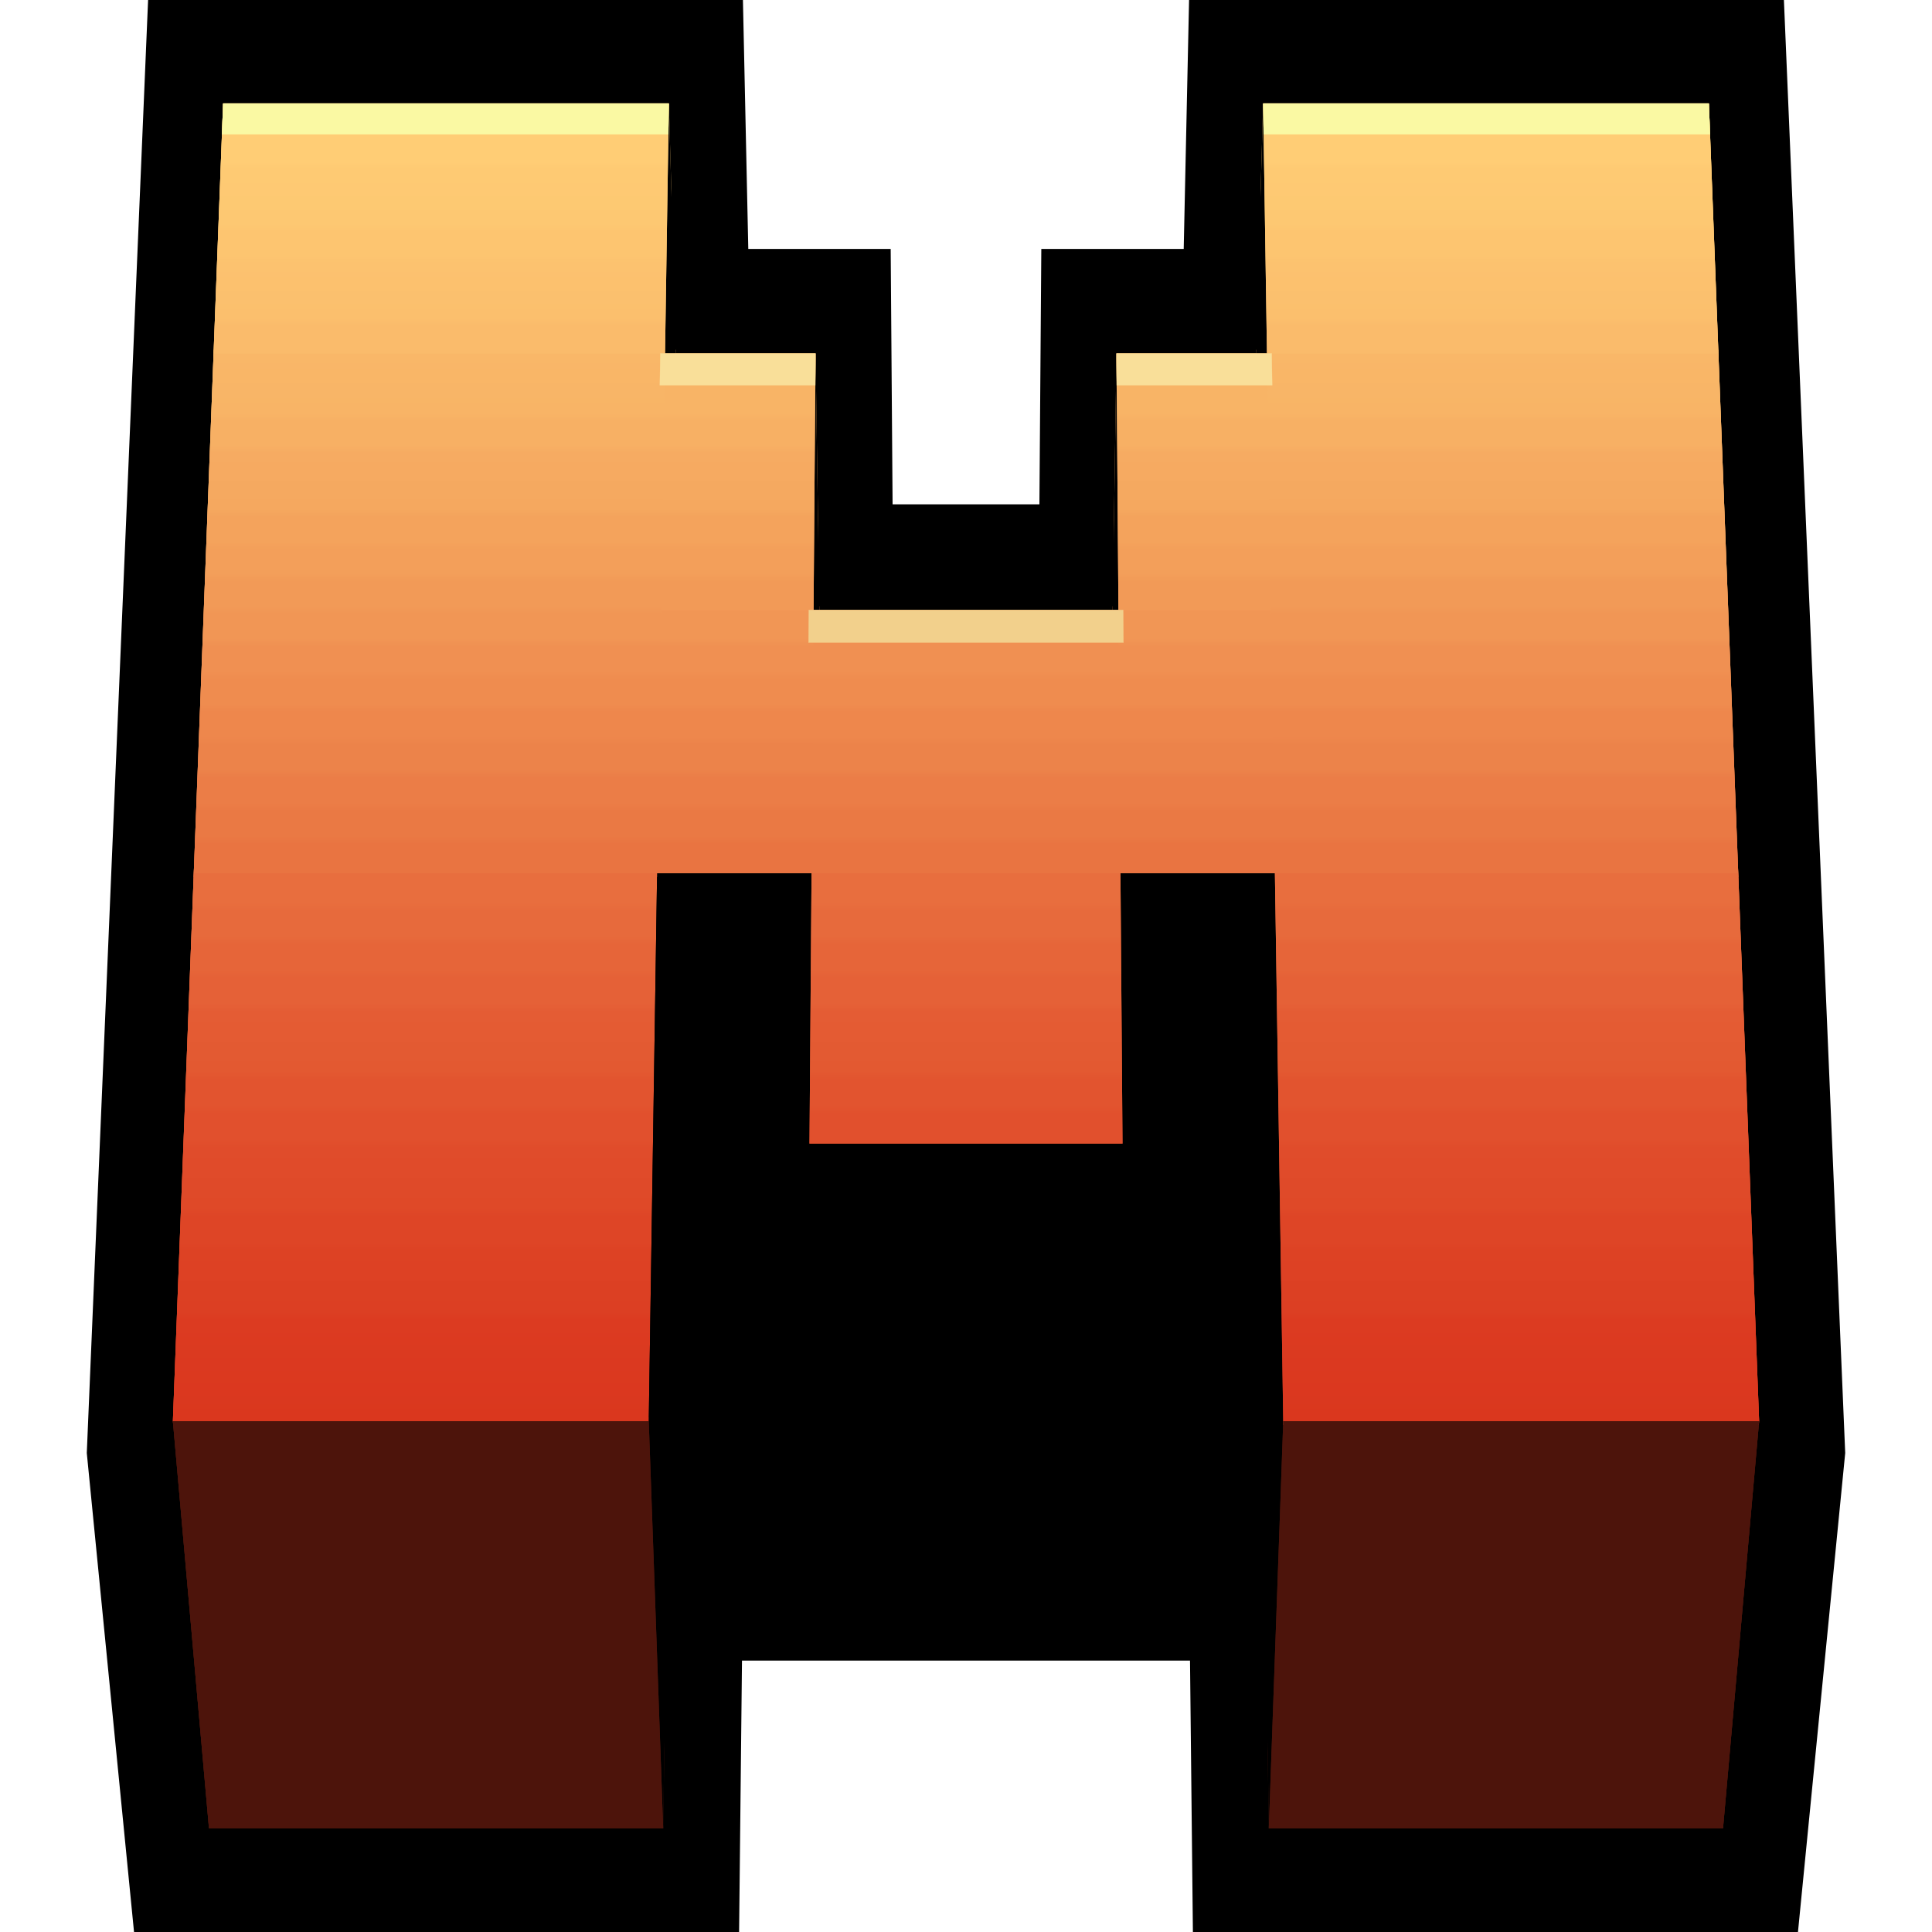
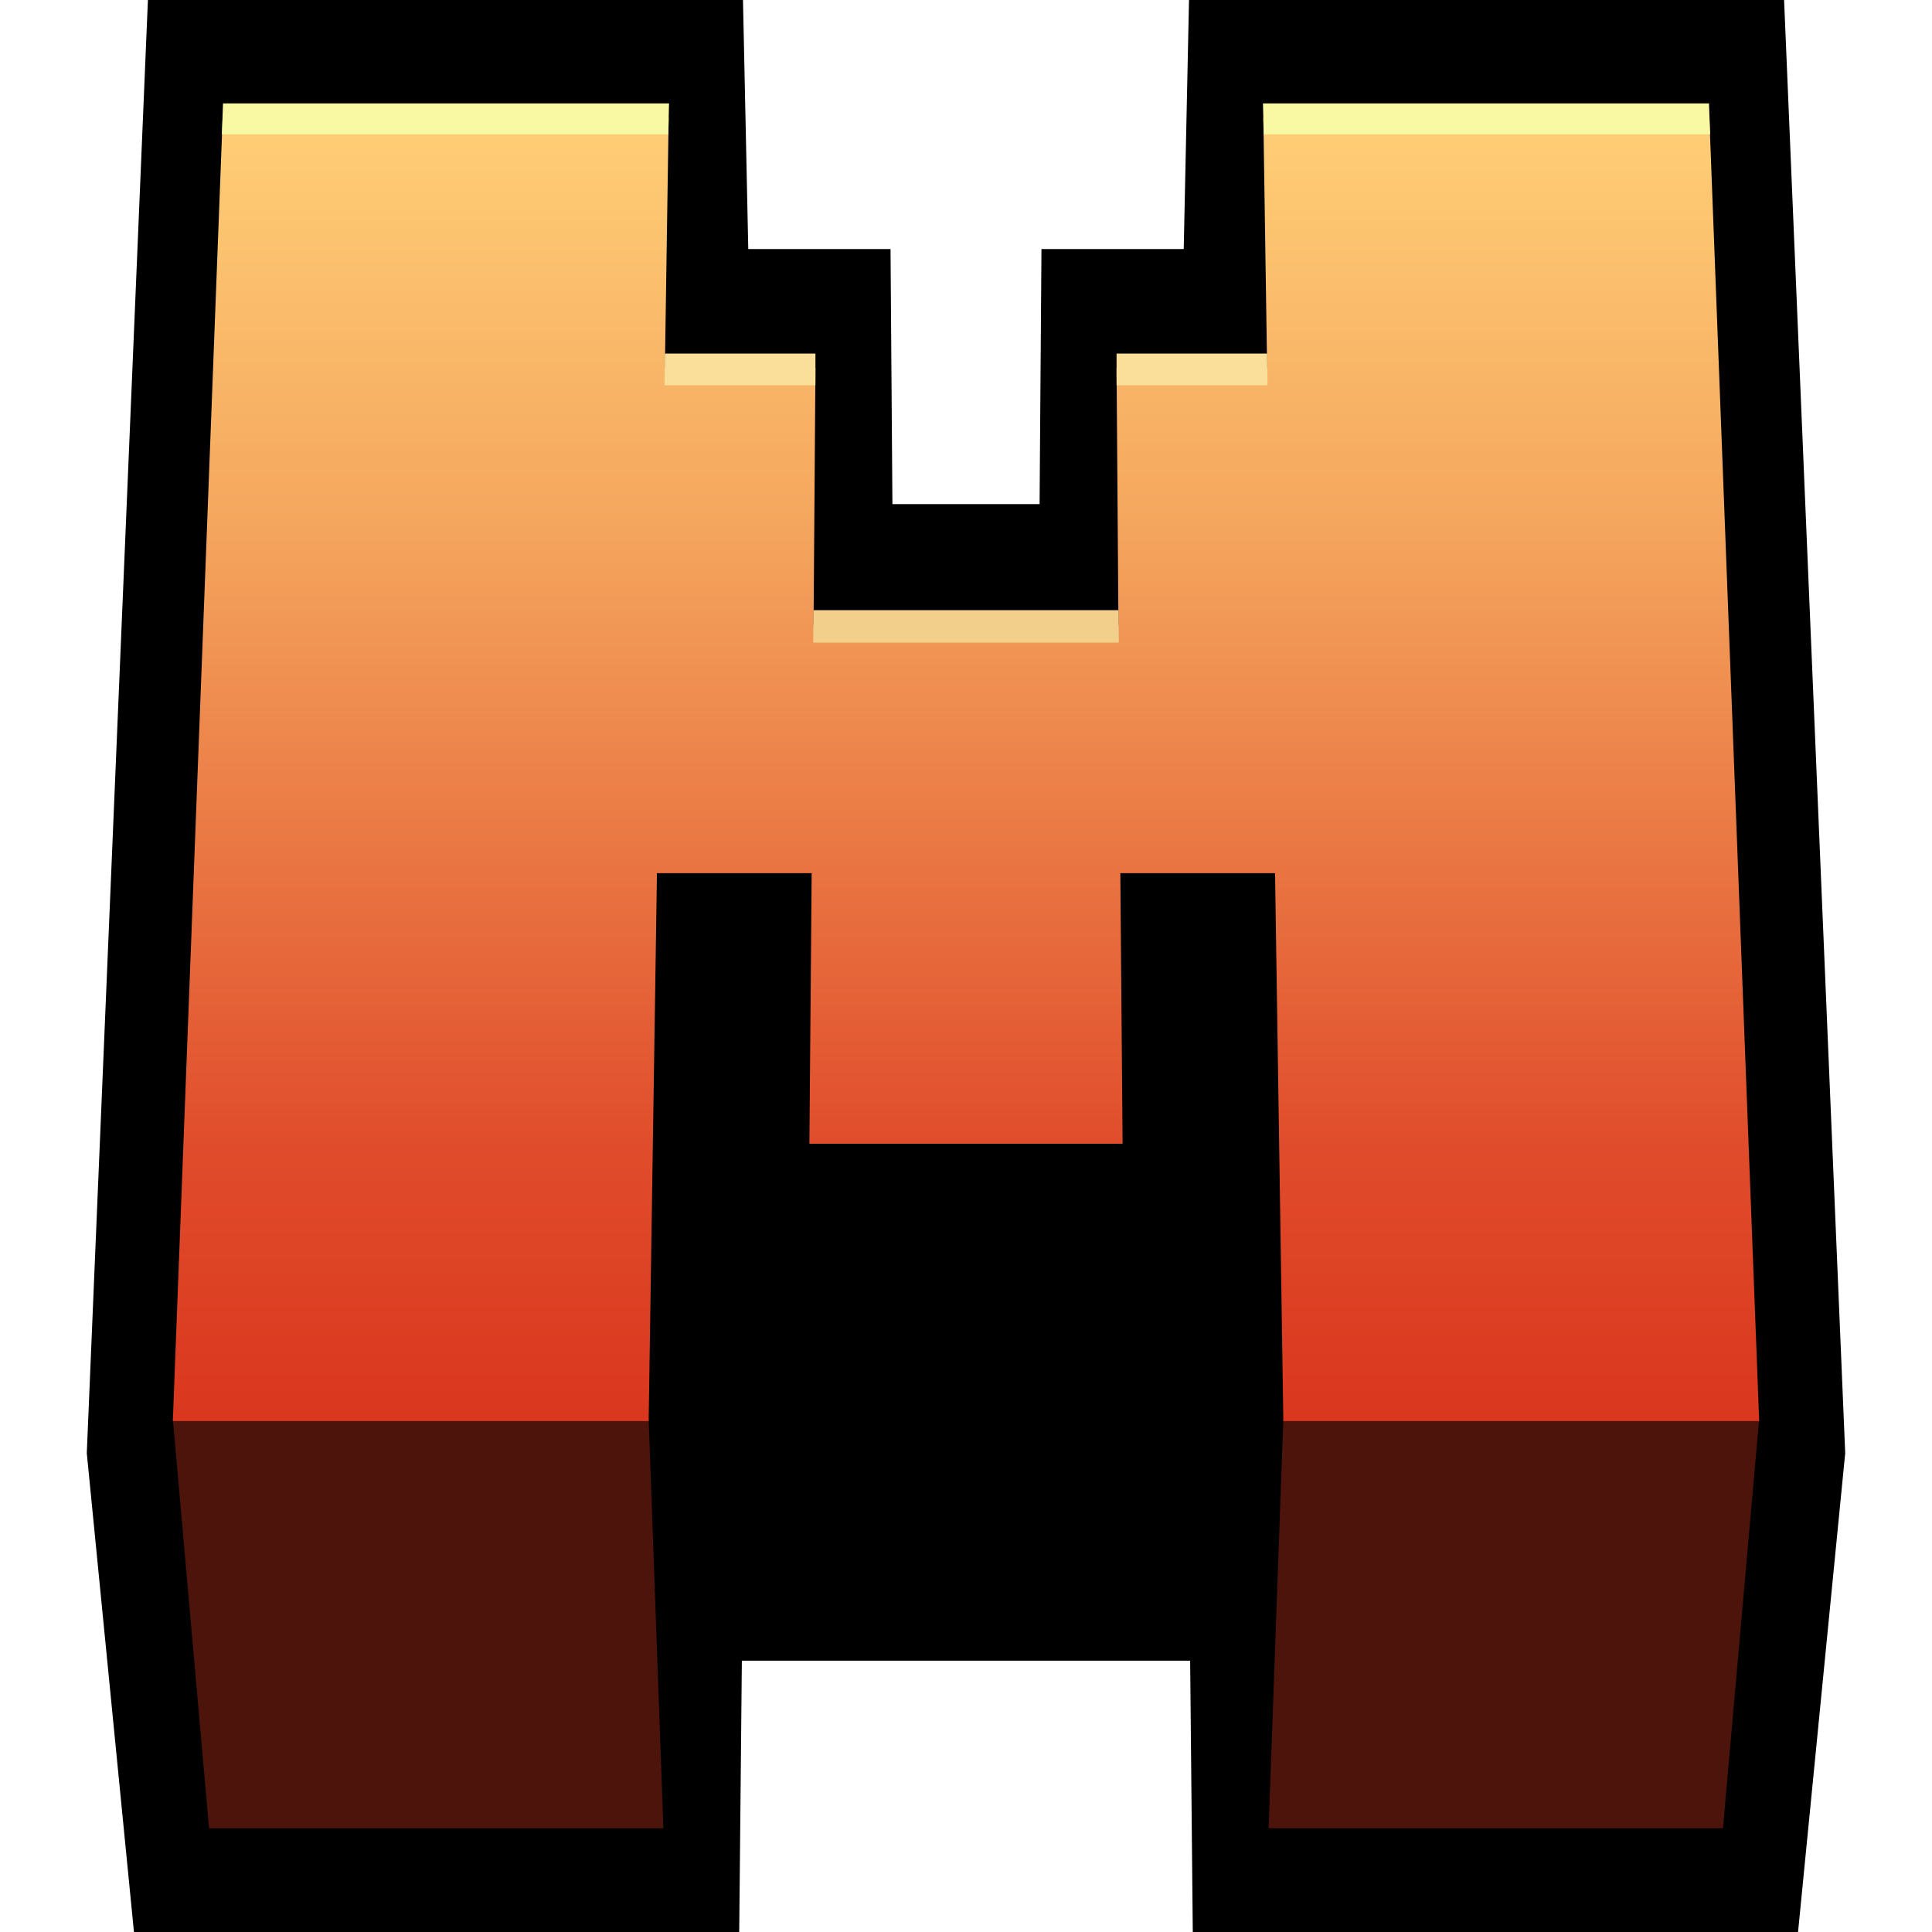
- <svg xmlns="http://www.w3.org/2000/svg" width="512" height="512" viewBox="-368 0 8192 8192">
-   <g transform="translate(0 0) scale(1)">
-     <defs>
-       <linearGradient id="g0" gradientUnits="userSpaceOnUse" x1="1435.93" y1="3702.88" x2="1435.93" y2="6026.1">
-         <stop offset="0" stop-color="#e86e3e" />
-         <stop offset="0.053" stop-color="#e86e3e" />
-         <stop offset="0.069" stop-color="#e76a3c" />
-         <stop offset="0.115" stop-color="#e76a3c" />
-         <stop offset="0.13" stop-color="#e66539" />
-         <stop offset="0.176" stop-color="#e66539" />
-         <stop offset="0.191" stop-color="#e56137" />
-         <stop offset="0.237" stop-color="#e56137" />
-         <stop offset="0.253" stop-color="#e45c34" />
-         <stop offset="0.361" stop-color="#e35931" />
-         <stop offset="0.377" stop-color="#e2542f" />
-         <stop offset="0.423" stop-color="#e2542f" />
-         <stop offset="0.439" stop-color="#e1502d" />
-         <stop offset="0.485" stop-color="#e1502d" />
-         <stop offset="0.501" stop-color="#e04c2b" />
-         <stop offset="0.611" stop-color="#df4928" />
-         <stop offset="0.627" stop-color="#de4526" />
-         <stop offset="0.674" stop-color="#de4526" />
-         <stop offset="0.69" stop-color="#dd4224" />
-         <stop offset="0.8" stop-color="#dc3f23" />
-         <stop offset="0.816" stop-color="#dc3b21" />
-         <stop offset="1" stop-color="#da371e" />
-       </linearGradient>
-       <linearGradient id="g1" gradientUnits="userSpaceOnUse" x1="1494.73" y1="1498.88" x2="1494.73" y2="3702.88">
-         <stop offset="0" stop-color="#f9b768" />
-         <stop offset="0.115" stop-color="#f8b466" />
-         <stop offset="0.13" stop-color="#f7b064" />
-         <stop offset="0.176" stop-color="#f7b064" />
-         <stop offset="0.191" stop-color="#f6ab62" />
-         <stop offset="0.299" stop-color="#f5a85f" />
-         <stop offset="0.315" stop-color="#f4a35c" />
-         <stop offset="0.361" stop-color="#f4a35c" />
-         <stop offset="0.377" stop-color="#f39f5a" />
-         <stop offset="0.423" stop-color="#f39f5a" />
-         <stop offset="0.439" stop-color="#f29a57" />
-         <stop offset="0.486" stop-color="#f29a57" />
-         <stop offset="0.501" stop-color="#f19655" />
-         <stop offset="0.548" stop-color="#f19655" />
-         <stop offset="0.564" stop-color="#f09052" />
-         <stop offset="0.611" stop-color="#f09052" />
-         <stop offset="0.627" stop-color="#ef8c4f" />
-         <stop offset="0.674" stop-color="#ef8c4f" />
-         <stop offset="0.69" stop-color="#ee874c" />
-         <stop offset="0.737" stop-color="#ee874c" />
-         <stop offset="0.753" stop-color="#ec834a" />
-         <stop offset="0.801" stop-color="#ec834a" />
-         <stop offset="0.816" stop-color="#eb7d47" />
-         <stop offset="0.864" stop-color="#eb7d47" />
-         <stop offset="0.88" stop-color="#ea7944" />
-         <stop offset="0.928" stop-color="#ea7944" />
-         <stop offset="0.944" stop-color="#e97441" />
-         <stop offset="1" stop-color="#e97441" />
-       </linearGradient>
-       <linearGradient id="g2" gradientUnits="userSpaceOnUse" x1="1519.52" y1="569.8" x2="1519.52" y2="1498.88">
-         <stop offset="0" stop-color="#ffcd75" />
-         <stop offset="0.124" stop-color="#ffcd75" />
-         <stop offset="0.159" stop-color="#feca73" />
-         <stop offset="0.408" stop-color="#fdc872" />
-         <stop offset="0.444" stop-color="#fdc570" />
-         <stop offset="0.551" stop-color="#fdc570" />
-         <stop offset="0.587" stop-color="#fcc26f" />
-         <stop offset="0.838" stop-color="#fbbf6d" />
-         <stop offset="0.874" stop-color="#fabb6b" />
-         <stop offset="1" stop-color="#fabb6b" />
-       </linearGradient>
-       <linearGradient id="g3" gradientUnits="userSpaceOnUse" x1="6020.07" y1="3702.88" x2="6020.07" y2="6026.1">
-         <stop offset="0" stop-color="#e86e3e" />
-         <stop offset="0.053" stop-color="#e86e3e" />
-         <stop offset="0.069" stop-color="#e76a3c" />
-         <stop offset="0.115" stop-color="#e76a3c" />
-         <stop offset="0.13" stop-color="#e66539" />
-         <stop offset="0.176" stop-color="#e66539" />
-         <stop offset="0.191" stop-color="#e56137" />
-         <stop offset="0.237" stop-color="#e56137" />
-         <stop offset="0.253" stop-color="#e45c34" />
-         <stop offset="0.361" stop-color="#e35931" />
-         <stop offset="0.377" stop-color="#e2542f" />
-         <stop offset="0.423" stop-color="#e2542f" />
-         <stop offset="0.439" stop-color="#e1502d" />
-         <stop offset="0.485" stop-color="#e1502d" />
-         <stop offset="0.501" stop-color="#e04c2b" />
-         <stop offset="0.611" stop-color="#df4928" />
-         <stop offset="0.627" stop-color="#de4526" />
-         <stop offset="0.674" stop-color="#de4526" />
-         <stop offset="0.69" stop-color="#dd4224" />
-         <stop offset="0.8" stop-color="#dc3f23" />
-         <stop offset="0.816" stop-color="#dc3b21" />
-         <stop offset="1" stop-color="#da371e" />
-       </linearGradient>
-       <linearGradient id="g4" gradientUnits="userSpaceOnUse" x1="5961.27" y1="1498.88" x2="5961.27" y2="3702.88">
-         <stop offset="0" stop-color="#f9b768" />
-         <stop offset="0.115" stop-color="#f8b466" />
-         <stop offset="0.13" stop-color="#f7b064" />
-         <stop offset="0.176" stop-color="#f7b064" />
-         <stop offset="0.191" stop-color="#f6ab62" />
-         <stop offset="0.299" stop-color="#f5a85f" />
-         <stop offset="0.315" stop-color="#f4a35c" />
-         <stop offset="0.361" stop-color="#f4a35c" />
-         <stop offset="0.377" stop-color="#f39f5a" />
-         <stop offset="0.423" stop-color="#f39f5a" />
-         <stop offset="0.439" stop-color="#f29a57" />
-         <stop offset="0.486" stop-color="#f29a57" />
-         <stop offset="0.501" stop-color="#f19655" />
-         <stop offset="0.548" stop-color="#f19655" />
-         <stop offset="0.564" stop-color="#f09052" />
-         <stop offset="0.611" stop-color="#f09052" />
-         <stop offset="0.627" stop-color="#ef8c4f" />
-         <stop offset="0.674" stop-color="#ef8c4f" />
-         <stop offset="0.69" stop-color="#ee874c" />
-         <stop offset="0.737" stop-color="#ee874c" />
-         <stop offset="0.753" stop-color="#ec834a" />
-         <stop offset="0.801" stop-color="#ec834a" />
-         <stop offset="0.816" stop-color="#eb7d47" />
-         <stop offset="0.864" stop-color="#eb7d47" />
-         <stop offset="0.88" stop-color="#ea7944" />
-         <stop offset="0.928" stop-color="#ea7944" />
-         <stop offset="0.944" stop-color="#e97441" />
-         <stop offset="1" stop-color="#e97441" />
-       </linearGradient>
-       <linearGradient id="g5" gradientUnits="userSpaceOnUse" x1="5936.48" y1="569.8" x2="5936.48" y2="1498.88">
-         <stop offset="0" stop-color="#ffcd75" />
-         <stop offset="0.124" stop-color="#ffcd75" />
-         <stop offset="0.159" stop-color="#feca73" />
-         <stop offset="0.408" stop-color="#fdc872" />
-         <stop offset="0.444" stop-color="#fdc570" />
-         <stop offset="0.551" stop-color="#fdc570" />
-         <stop offset="0.587" stop-color="#fcc26f" />
-         <stop offset="0.838" stop-color="#fbbf6d" />
-         <stop offset="0.874" stop-color="#fabb6b" />
-         <stop offset="1" stop-color="#fabb6b" />
-       </linearGradient>
-       <linearGradient id="g6" gradientUnits="userSpaceOnUse" x1="3728" y1="3702.88" x2="3728" y2="4848.99">
-         <stop offset="0" stop-color="#e86e3e" />
-         <stop offset="0.108" stop-color="#e86e3e" />
-         <stop offset="0.139" stop-color="#e76a3c" />
-         <stop offset="0.232" stop-color="#e76a3c" />
-         <stop offset="0.263" stop-color="#e66539" />
-         <stop offset="0.356" stop-color="#e66539" />
-         <stop offset="0.388" stop-color="#e56137" />
-         <stop offset="0.481" stop-color="#e56137" />
-         <stop offset="0.512" stop-color="#e45c34" />
-         <stop offset="0.732" stop-color="#e35931" />
-         <stop offset="0.763" stop-color="#e2542f" />
-         <stop offset="0.858" stop-color="#e2542f" />
-         <stop offset="0.889" stop-color="#e1502d" />
-         <stop offset="1" stop-color="#e1502d" />
-       </linearGradient>
-       <linearGradient id="g7" gradientUnits="userSpaceOnUse" x1="3728" y1="2724.51" x2="3728" y2="3702.88">
-         <stop offset="0" stop-color="#f09052" />
-         <stop offset="0.124" stop-color="#f09052" />
-         <stop offset="0.159" stop-color="#ef8c4f" />
-         <stop offset="0.266" stop-color="#ef8c4f" />
-         <stop offset="0.301" stop-color="#ee874c" />
-         <stop offset="0.408" stop-color="#ee874c" />
-         <stop offset="0.444" stop-color="#ec834a" />
-         <stop offset="0.551" stop-color="#ec834a" />
-         <stop offset="0.587" stop-color="#eb7d47" />
-         <stop offset="0.694" stop-color="#eb7d47" />
-         <stop offset="0.73" stop-color="#ea7944" />
-         <stop offset="0.838" stop-color="#ea7944" />
-         <stop offset="0.874" stop-color="#e97441" />
-         <stop offset="1" stop-color="#e97441" />
-       </linearGradient>
-       <linearGradient id="g8" gradientUnits="userSpaceOnUse" x1="2758.45" y1="2586.56" x2="2758.45" y2="3702.88">
-         <stop offset="0" stop-color="#f19655" />
-         <stop offset="0.108" stop-color="#f19655" />
-         <stop offset="0.139" stop-color="#f09052" />
-         <stop offset="0.232" stop-color="#f09052" />
-         <stop offset="0.263" stop-color="#ef8c4f" />
-         <stop offset="0.356" stop-color="#ef8c4f" />
-         <stop offset="0.388" stop-color="#ee874c" />
-         <stop offset="0.481" stop-color="#ee874c" />
-         <stop offset="0.512" stop-color="#ec834a" />
-         <stop offset="0.606" stop-color="#ec834a" />
-         <stop offset="0.638" stop-color="#eb7d47" />
-         <stop offset="0.732" stop-color="#eb7d47" />
-         <stop offset="0.763" stop-color="#ea7944" />
-         <stop offset="0.858" stop-color="#ea7944" />
-         <stop offset="0.889" stop-color="#e97441" />
-         <stop offset="1" stop-color="#e97441" />
-       </linearGradient>
-       <linearGradient id="g9" gradientUnits="userSpaceOnUse" x1="2769.35" y1="1633.31" x2="2769.35" y2="2586.56">
-         <stop offset="0" stop-color="#f8b466" />
-         <stop offset="0.124" stop-color="#f8b466" />
-         <stop offset="0.159" stop-color="#f7b064" />
-         <stop offset="0.266" stop-color="#f7b064" />
-         <stop offset="0.301" stop-color="#f6ab62" />
-         <stop offset="0.551" stop-color="#f5a85f" />
-         <stop offset="0.587" stop-color="#f4a35c" />
-         <stop offset="0.694" stop-color="#f4a35c" />
-         <stop offset="0.73" stop-color="#f39f5a" />
-         <stop offset="0.838" stop-color="#f39f5a" />
-         <stop offset="0.874" stop-color="#f29a57" />
-         <stop offset="1" stop-color="#f29a57" />
-       </linearGradient>
-       <linearGradient id="g10" gradientUnits="userSpaceOnUse" x1="4697.55" y1="2586.56" x2="4697.55" y2="3702.88">
-         <stop offset="0" stop-color="#f19655" />
-         <stop offset="0.108" stop-color="#f19655" />
-         <stop offset="0.139" stop-color="#f09052" />
-         <stop offset="0.232" stop-color="#f09052" />
-         <stop offset="0.263" stop-color="#ef8c4f" />
-         <stop offset="0.356" stop-color="#ef8c4f" />
-         <stop offset="0.388" stop-color="#ee874c" />
-         <stop offset="0.481" stop-color="#ee874c" />
-         <stop offset="0.512" stop-color="#ec834a" />
-         <stop offset="0.606" stop-color="#ec834a" />
-         <stop offset="0.638" stop-color="#eb7d47" />
-         <stop offset="0.732" stop-color="#eb7d47" />
-         <stop offset="0.763" stop-color="#ea7944" />
-         <stop offset="0.858" stop-color="#ea7944" />
-         <stop offset="0.889" stop-color="#e97441" />
-         <stop offset="1" stop-color="#e97441" />
-       </linearGradient>
-       <linearGradient id="g11" gradientUnits="userSpaceOnUse" x1="4686.65" y1="1633.31" x2="4686.65" y2="2586.56">
-         <stop offset="0" stop-color="#f8b466" />
-         <stop offset="0.124" stop-color="#f8b466" />
-         <stop offset="0.159" stop-color="#f7b064" />
-         <stop offset="0.266" stop-color="#f7b064" />
-         <stop offset="0.301" stop-color="#f6ab62" />
-         <stop offset="0.551" stop-color="#f5a85f" />
-         <stop offset="0.587" stop-color="#f4a35c" />
-         <stop offset="0.694" stop-color="#f4a35c" />
-         <stop offset="0.73" stop-color="#f39f5a" />
-         <stop offset="0.838" stop-color="#f39f5a" />
-         <stop offset="0.874" stop-color="#f29a57" />
-         <stop offset="1" stop-color="#f29a57" />
-       </linearGradient>
-     </defs>
-     <path fill="#000000" d="M200.31 8192L245.22 7041.21L2778.15 7041.21L2765.9 8192ZM200.31 8192L0 6160.98L50.12 4973.03L245.22 7041.21ZM245.22 7041.21L393.78 3234.36L2818.67 3234.36L2778.15 7041.21ZM245.22 7041.21L50.12 4973.03L215.4 1055.46L393.78 3234.36ZM393.78 3234.36L433.93 2205.62L2829.62 2205.62L2818.67 3234.36ZM393.78 3234.36L215.4 1055.46L259.93 0L433.93 2205.62ZM433.93 2205.62L259.93 0L2782.16 0L2829.62 2205.62ZM4690.1 8192L4677.85 7041.21L7210.78 7041.21L7255.69 8192ZM7255.69 8192L7210.78 7041.21L7405.88 4973.03L7456 6160.98ZM4677.85 7041.21L4637.33 3234.36L7062.22 3234.36L7210.78 7041.21ZM7210.78 7041.21L7062.22 3234.36L7240.6 1055.46L7405.88 4973.03ZM4637.33 3234.36L4626.38 2205.62L7022.07 2205.62L7062.22 3234.36ZM7062.22 3234.36L7022.07 2205.62L7196.07 0L7240.6 1055.46ZM4626.38 2205.62L4673.84 0L7196.07 0L7022.07 2205.62ZM2778.15 7041.21L2807.45 4288.48L3421.15 4288.48L3411.38 7041.21ZM3411.38 7041.21L3421.15 4288.48L4034.85 4288.48L4044.62 7041.21ZM3421.15 4288.48L3404.52 2138.37L4051.48 2138.37L4034.85 4288.48ZM4044.62 7041.21L4034.85 4288.48L4648.55 4288.48L4677.85 7041.21ZM2807.45 4288.48L2818.67 3234.36L3424.89 3234.36L3421.15 4288.48ZM2818.67 3234.36L2770.02 1055.46L3408.67 1055.46L3424.89 3234.36ZM4034.85 4288.48L4031.11 3234.36L4637.33 3234.36L4648.55 4288.48ZM4031.11 3234.36L4047.33 1055.46L4685.98 1055.46L4637.33 3234.36Z" />
-     <defs>
-       <clipPath id="c1">
-         <path d="M365.02 6026.14L2382.85 6026.14L2418.28 3702.85L453.58 3702.85ZM2444.04 7752.41L2476.35 5488.71L2418.24 3702.83L2382.81 6026.15ZM518.05 7752.39L2444.07 7752.39L2382.86 6026.07L365.02 6026.07ZM453.57 3702.92L2418.28 3702.92L2451.88 1498.84L537.58 1498.84ZM537.57 1498.9L2451.89 1498.91L2468.05 438.73L577.98 438.73ZM2507.07 3336.34L2521.88 2299.25L2468.01 438.7L2451.84 1498.83ZM5073.15 6026.14L7090.98 6026.14L7002.42 3702.85L5037.72 3702.85ZM5011.96 7752.41L5073.19 6026.15L5037.76 3702.83L4979.65 5488.71ZM5011.93 7752.39L6937.95 7752.39L7090.98 6026.07L5073.14 6026.07ZM5037.72 3702.92L7002.43 3702.92L6918.42 1498.84L5004.12 1498.84ZM5004.11 1498.91L6918.43 1498.9L6878.02 438.73L4987.95 438.73ZM4948.93 3336.34L5004.16 1498.83L4987.99 438.7L4934.12 2299.25ZM3064.35 4849.03L4391.65 4849.03L4382.92 3702.85L3073.08 3702.85ZM3094.17 6606.18L4361.83 6606.18L4391.65 4848.95L3064.35 4848.95ZM3073.08 3702.92L4382.92 3702.92L4374.41 2586.53L3081.59 2586.53ZM2418.22 3702.93L3073.15 3702.93L3081.66 2586.52L2435.24 2586.52ZM2476.33 5488.81L3102.19 5488.81L3073.14 3702.84L2418.22 3702.84ZM2435.24 2586.6L3081.66 2586.61L3089.95 1498.84L2451.82 1498.84ZM3109.95 4399.2L3117.54 3336.34L3089.92 1498.83L3081.63 2586.51ZM4382.85 3702.93L5037.78 3702.93L5020.76 2586.52L4374.34 2586.52ZM4353.81 5488.81L4979.67 5488.81L5037.78 3702.84L4382.86 3702.84ZM4374.34 2586.61L5020.76 2586.6L5004.18 1498.84L4366.05 1498.84ZM4346.05 4399.2L4374.37 2586.51L4366.08 1498.83L4338.46 3336.34Z" />
-       </clipPath>
-     </defs>
-     <defs>
-       <path id="s1-0" d="M365.05 6026.1L2382.82 6026.1L2418.24 3702.88L453.61 3702.88Z" />
-       <path id="s1-1" d="M2444.04 7752.36L2476.34 5488.76L2418.24 3702.88L2382.82 6026.1ZM2498.7 1498.88L2468.01 438.75L2451.85 1498.88ZM5011.96 7752.36L5073.18 6026.1L5037.76 3702.88L4979.66 5488.76ZM5004.15 1498.88L4987.99 438.75L4957.3 1498.88ZM3094.2 6606.14L4361.8 6606.14L4391.62 4848.99L3064.38 4848.99ZM2476.34 5488.76L3075.24 5488.76L3064.38 4848.99L2455.53 4848.99ZM3073.12 3702.88L2418.24 3702.88L2455.53 4848.99L3064.38 4848.99ZM3106.27 2586.56L3089.92 1498.88L3081.63 2586.56ZM4380.76 5488.76L4979.66 5488.76L5000.47 4848.99L4391.62 4848.99ZM5000.47 4848.99L5037.76 3702.88L4382.88 3702.88L4391.62 4848.99ZM4374.37 2586.56L4366.08 1498.88L4349.73 2586.56Z" />
-       <path id="s1-2" d="M518.09 7752.36L2444.04 7752.36L2382.82 6026.1L365.05 6026.1ZM5011.96 7752.36L6937.91 7752.36L7090.95 6026.1L5073.18 6026.1Z" />
-       <path id="s1-3" d="M453.61 3702.88L2418.24 3702.88L2451.85 1498.88L537.62 1498.88Z" />
-       <path id="s1-4" d="M537.62 1498.88L2451.85 1498.88L2468.01 438.75L578.03 438.75Z" />
-       <path id="s1-5" d="M5073.18 6026.1L7090.95 6026.1L7002.39 3702.88L5037.76 3702.88Z" />
-       <path id="s1-6" d="M5037.76 3702.88L7002.39 3702.88L6918.38 1498.88L5004.15 1498.88Z" />
-       <path id="s1-7" d="M5004.15 1498.88L6918.38 1498.88L6877.97 438.75L4987.99 438.75Z" />
-       <path id="s1-8" d="M3064.38 4848.99L4391.62 4848.99L4382.88 3702.88L3073.12 3702.88Z" />
-       <path id="s1-9" d="M3073.12 3702.88L4382.88 3702.88L4374.37 2586.56L3081.63 2586.56Z" />
-       <path id="s1-10" d="M2418.24 3702.88L3073.12 3702.88L3081.63 2586.56L2435.26 2586.56Z" />
-       <path id="s1-11" d="M2435.26 2586.56L3081.63 2586.56L3089.92 1498.88L2451.85 1498.88Z" />
-       <path id="s1-12" d="M4382.88 3702.88L5037.76 3702.88L5020.74 2586.56L4374.37 2586.56Z" />
-       <path id="s1-13" d="M4374.37 2586.56L5020.74 2586.56L5004.15 1498.88L4366.08 1498.88Z" />
-     </defs>
-     <g clip-path="url(#c1)" stroke-width="32" stroke-linejoin="round">
-       <use href="#s1-0" fill="url(#g0)" stroke="url(#g0)" />
-       <use href="#s1-1" fill="#000000" stroke="#000000" />
-       <use href="#s1-2" fill="#4d140b" stroke="#4d140b" />
-       <use href="#s1-3" fill="url(#g1)" stroke="url(#g1)" />
-       <use href="#s1-4" fill="url(#g2)" stroke="url(#g2)" />
-       <use href="#s1-5" fill="url(#g3)" stroke="url(#g3)" />
-       <use href="#s1-6" fill="url(#g4)" stroke="url(#g4)" />
-       <use href="#s1-7" fill="url(#g5)" stroke="url(#g5)" />
-       <use href="#s1-8" fill="url(#g6)" stroke="url(#g6)" />
-       <use href="#s1-9" fill="url(#g7)" stroke="url(#g7)" />
-       <use href="#s1-10" fill="url(#g8)" stroke="url(#g8)" />
-       <use href="#s1-11" fill="url(#g9)" stroke="url(#g9)" />
-       <use href="#s1-12" fill="url(#g10)" stroke="url(#g10)" />
-       <use href="#s1-13" fill="url(#g11)" stroke="url(#g11)" />
-     </g>
-     <use href="#s1-0" fill="url(#g0)" />
-     <use href="#s1-1" fill="#000000" />
-     <use href="#s1-2" fill="#4d140b" />
-     <use href="#s1-3" fill="url(#g1)" />
-     <use href="#s1-4" fill="url(#g2)" />
-     <use href="#s1-5" fill="url(#g3)" />
-     <use href="#s1-6" fill="url(#g4)" />
-     <use href="#s1-7" fill="url(#g5)" />
-     <use href="#s1-8" fill="url(#g6)" />
-     <use href="#s1-9" fill="url(#g7)" />
-     <use href="#s1-10" fill="url(#g8)" />
-     <use href="#s1-11" fill="url(#g9)" />
-     <use href="#s1-12" fill="url(#g10)" />
-     <use href="#s1-13" fill="url(#g11)" />
-     <g clip-path="url(#c1)" stroke-width="1">
-       <path fill="#faf9a3" stroke="#faf9a3" d="M578.03 438.75L2468.01 438.75L2466.01 569.8L573.03 569.8ZM4987.99 438.75L6877.97 438.75L6882.97 569.8L4989.99 569.8Z" />
-       <path fill="#f2d08c" stroke="#f2d08c" d="M3061.43 2586.56L4394.57 2586.56L4395.65 2724.51L3060.35 2724.51Z" />
-       <path fill="#f9df99" stroke="#f9df99" d="M2431.91 1498.88L3089.92 1498.88L3088.9 1633.31L2429.83 1633.31ZM4366.08 1498.88L5024.09 1498.88L5026.17 1633.31L4367.1 1633.31Z" />
-     </g>
-   </g>
+ <svg xmlns="http://www.w3.org/2000/svg" viewBox="0 0 512 512">
+   <linearGradient id="a" gradientUnits="userSpaceOnUse" x1="0" y1="35.6" x2="0" y2="376.6">
+     <stop offset="0" stop-color="#ffcd75" />
+     <stop offset="0.291" stop-color="#f5a85f" />
+     <stop offset="0.788" stop-color="#e04c2b" />
+     <stop offset="1" stop-color="#da371e" />
+   </linearGradient>
+   <path d="M39.2 0L23 385.1L35.5 512L195.9 512L196.6 440.1L315.4 440.1L316.1 512L476.5 512L489 385.1L472.8 0L315.1 0L313.7 66L276 66L275.5 133.6L236.5 133.6L236 66L198.3 66L196.9 0Z" />
+   <path fill="#4d140b" d="M45.8 376L171.9 376L175.8 484.5L55.4 484.5ZM466.2 376L340.1 376L336.2 484.5L456.6 484.5Z" />
+   <path fill="url(#a)" d="M59 31.3L177.2 31.3L176.2 97.5L216.1 97.5L215.6 165.6L296.4 165.6L295.9 97.5L335.8 97.5L334.8 31.3L453 31.3L466.2 376.6L340.1 376.6L337.9 231.4L296.9 231.4L297.5 303.1L214.5 303.1L215.1 231.4L174.1 231.4L171.9 376.6L45.8 376.6Z" />
+   <path fill="#faf9a3" d="M59.1 27.4L177.3 27.4L177.1 35.6L58.8 35.6ZM452.9 27.4L334.7 27.4L334.9 35.6L453.2 35.6Z" />
+   <path fill="#f9df99" d="M176.2 93.7L216.1 93.7L216.1 102.1L176.1 102.1ZM335.8 93.7L295.9 93.7L295.9 102.1L335.9 102.1Z" />
+   <path fill="#f2d08c" d="M215.6 161.7L296.4 161.7L296.5 170.3L215.5 170.3Z" />
</svg>
